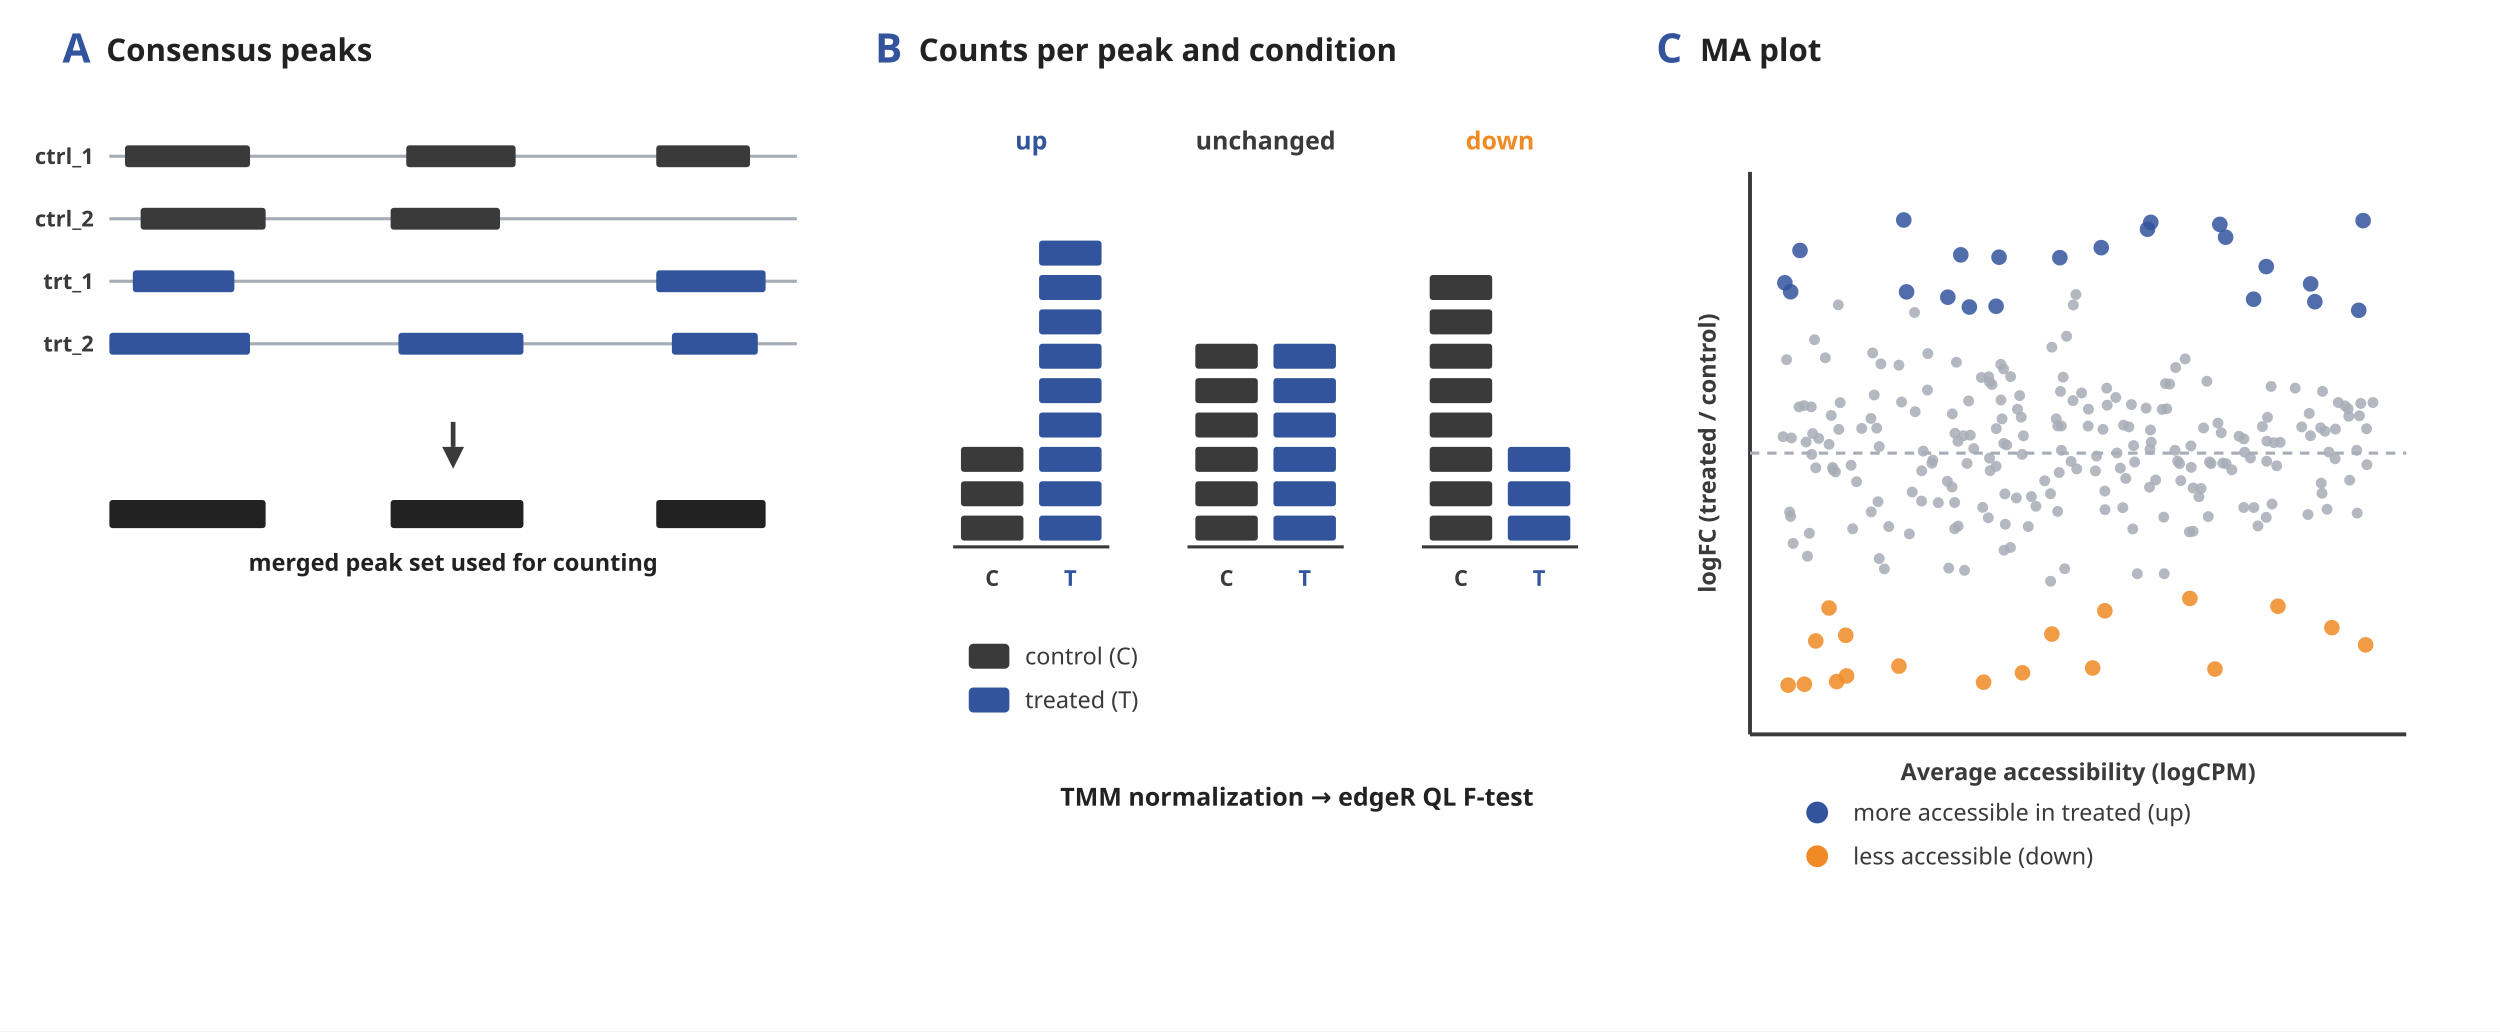
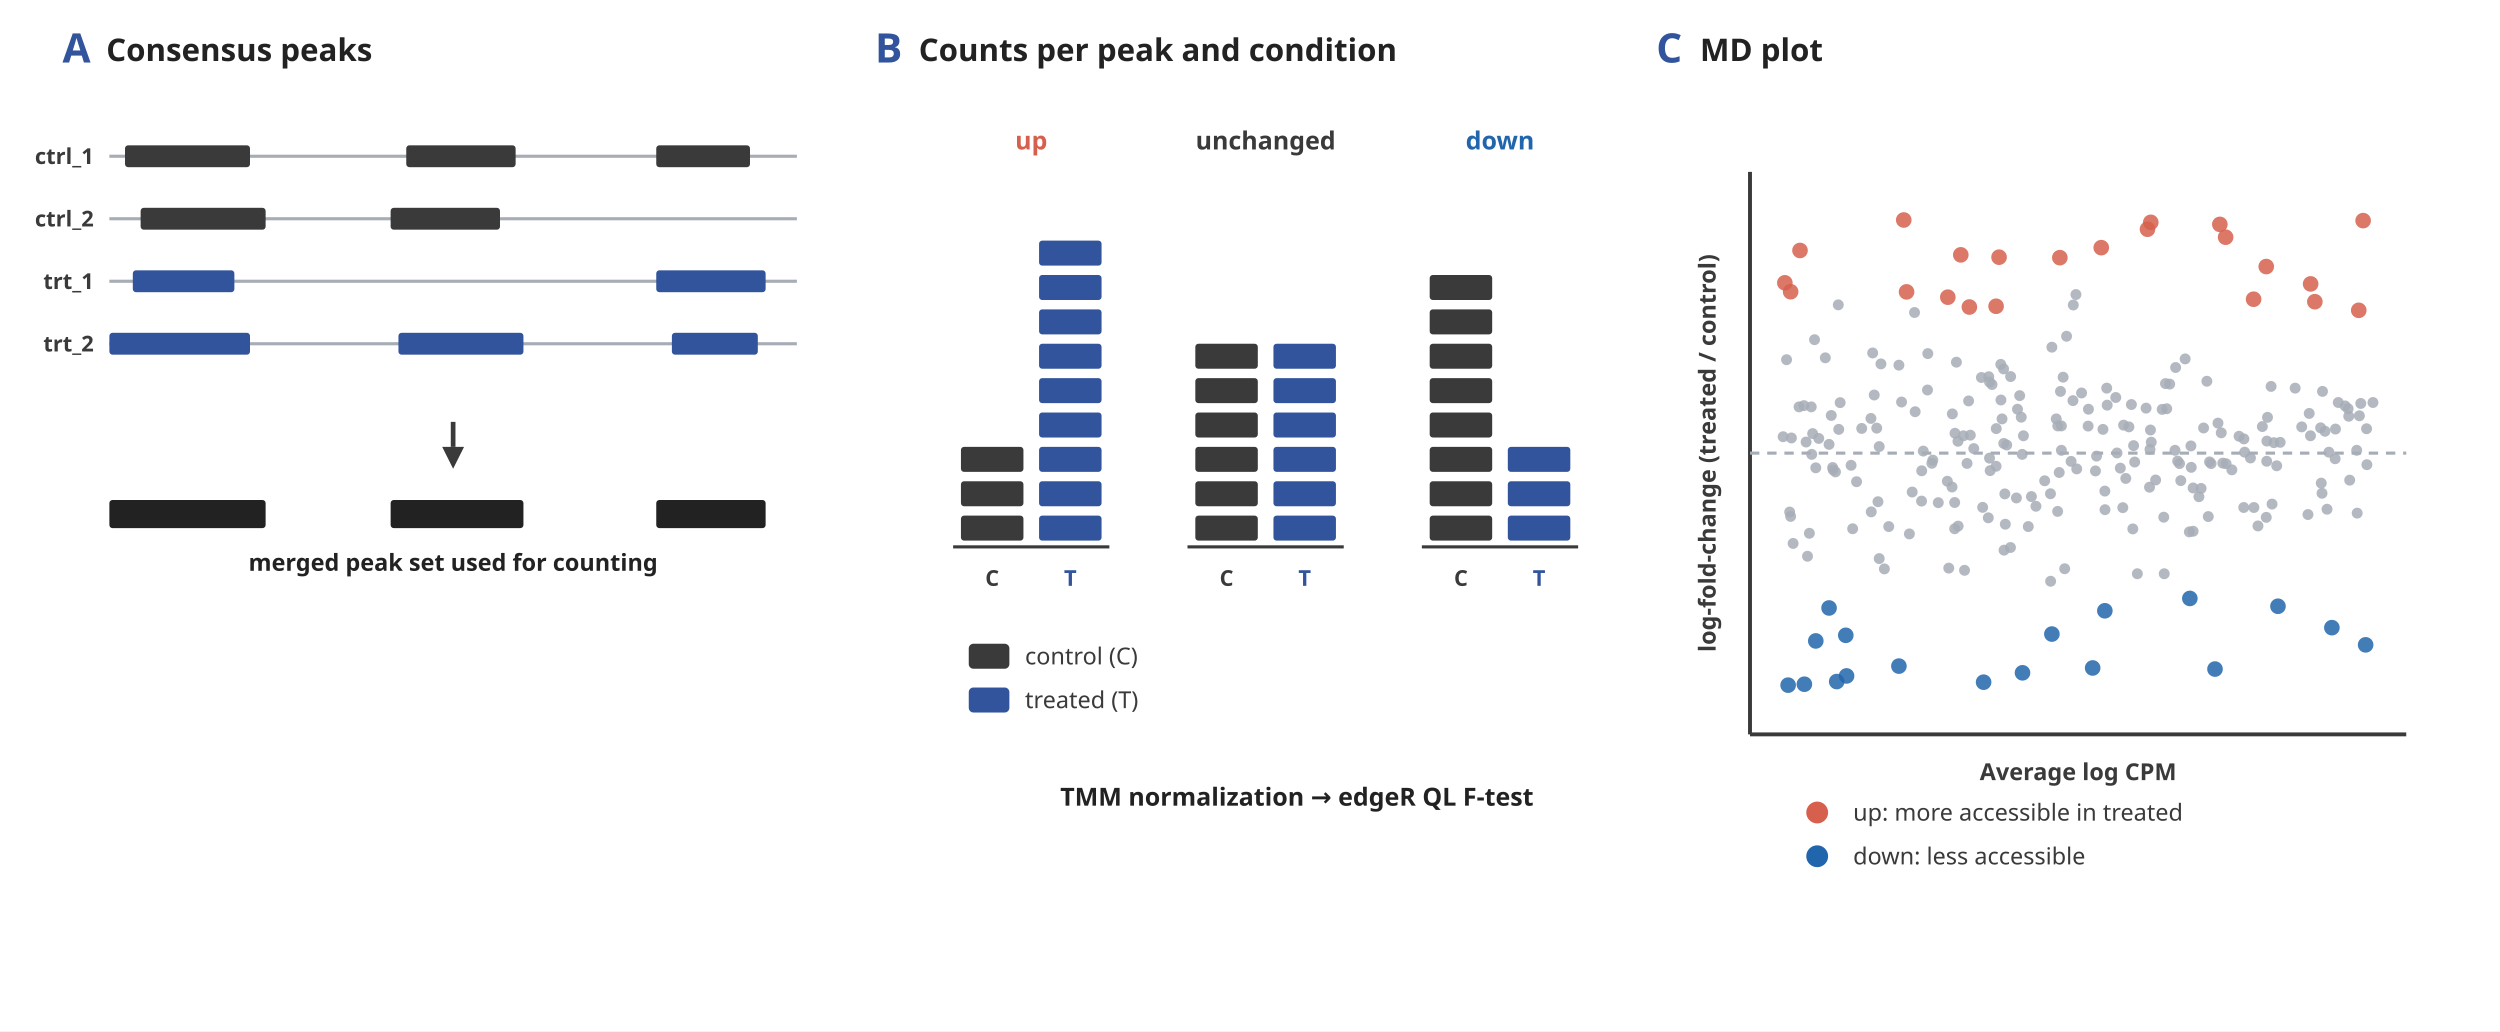
<svg xmlns="http://www.w3.org/2000/svg" width="1600" height="660" viewBox="0 0 1600 660">
  <rect width="1600" height="660" fill="#FFFFFF" />
  <text x="40" y="40" font-family="Pretendard, sans-serif" font-size="26" font-weight="800" fill="#32549C">A</text>
  <text x="68.0" y="32.0" font-family="Pretendard, sans-serif" font-size="20" font-weight="700" fill="#222222" text-anchor="start" dominant-baseline="middle">Consensus peaks</text>
  <text x="60.0" y="100.0" font-family="Pretendard, sans-serif" font-size="14" font-weight="600" fill="#3A3A3A" text-anchor="end" dominant-baseline="middle">ctrl_1</text>
  <line x1="70.0" y1="100.0" x2="510.0" y2="100.0" stroke="#A7ADB6" stroke-width="2" />
  <rect x="80.0" y="93.0" width="80.0" height="14.0" rx="2" fill="#3A3A3A" opacity="1" />
  <rect x="260.0" y="93.0" width="70.0" height="14.0" rx="2" fill="#3A3A3A" opacity="1" />
  <rect x="420.0" y="93.0" width="60.0" height="14.0" rx="2" fill="#3A3A3A" opacity="1" />
  <text x="60.0" y="140.0" font-family="Pretendard, sans-serif" font-size="14" font-weight="600" fill="#3A3A3A" text-anchor="end" dominant-baseline="middle">ctrl_2</text>
  <line x1="70.0" y1="140.0" x2="510.0" y2="140.0" stroke="#A7ADB6" stroke-width="2" />
  <rect x="90.0" y="133.0" width="80.0" height="14.0" rx="2" fill="#3A3A3A" opacity="1" />
  <rect x="250.0" y="133.0" width="70.0" height="14.0" rx="2" fill="#3A3A3A" opacity="1" />
  <text x="60.0" y="180.0" font-family="Pretendard, sans-serif" font-size="14" font-weight="600" fill="#3A3A3A" text-anchor="end" dominant-baseline="middle">trt_1</text>
  <line x1="70.0" y1="180.0" x2="510.0" y2="180.0" stroke="#A7ADB6" stroke-width="2" />
  <rect x="85.0" y="173.0" width="65.0" height="14.0" rx="2" fill="#32549C" opacity="1" />
  <rect x="420.0" y="173.0" width="70.0" height="14.0" rx="2" fill="#32549C" opacity="1" />
  <text x="60.0" y="220.0" font-family="Pretendard, sans-serif" font-size="14" font-weight="600" fill="#3A3A3A" text-anchor="end" dominant-baseline="middle">trt_2</text>
  <line x1="70.0" y1="220.0" x2="510.0" y2="220.0" stroke="#A7ADB6" stroke-width="2" />
  <rect x="70.0" y="213.0" width="90.0" height="14.0" rx="2" fill="#32549C" opacity="1" />
  <rect x="255.0" y="213.0" width="80.0" height="14.0" rx="2" fill="#32549C" opacity="1" />
  <rect x="430.0" y="213.0" width="55.0" height="14.0" rx="2" fill="#32549C" opacity="1" />
  <line x1="290.0" y1="270.0" x2="290.0" y2="286.0" stroke="#3A3A3A" stroke-width="3" />
  <path d="M290.0,300.0 L297.0,286.0 L283.0,286.0 Z" fill="#3A3A3A" />
  <rect x="70.0" y="320.0" width="100.0" height="18.0" rx="2" fill="#222222" opacity="1" />
  <rect x="250.0" y="320.0" width="85.0" height="18.0" rx="2" fill="#222222" opacity="1" />
  <rect x="420.0" y="320.0" width="70.0" height="18.0" rx="2" fill="#222222" opacity="1" />
  <text x="290.0" y="360.0" font-family="Pretendard, sans-serif" font-size="15" font-weight="600" fill="#222222" text-anchor="middle" dominant-baseline="middle">merged peak set used for counting</text>
  <text x="560" y="40" font-family="Pretendard, sans-serif" font-size="26" font-weight="800" fill="#32549C">B</text>
  <text x="588.0" y="32.0" font-family="Pretendard, sans-serif" font-size="20" font-weight="700" fill="#222222" text-anchor="start" dominant-baseline="middle">Counts per peak and condition</text>
-   <text x="660.0" y="90.0" font-family="Pretendard, sans-serif" font-size="16" font-weight="700" fill="#32549C" text-anchor="middle" dominant-baseline="middle">up</text>
+   <text x="660.0" y="90.0" font-family="Pretendard, sans-serif" font-size="16" font-weight="700" fill="#D6604D" text-anchor="middle" dominant-baseline="middle">up</text>
  <rect x="615.0" y="330.0" width="40.0" height="16.0" rx="2" fill="#3A3A3A" opacity="1" />
  <rect x="615.0" y="308.0" width="40.0" height="16.0" rx="2" fill="#3A3A3A" opacity="1" />
  <rect x="615.0" y="286.0" width="40.0" height="16.0" rx="2" fill="#3A3A3A" opacity="1" />
  <rect x="665.0" y="330.0" width="40.0" height="16.0" rx="2" fill="#32549C" opacity="1" />
  <rect x="665.0" y="308.0" width="40.0" height="16.0" rx="2" fill="#32549C" opacity="1" />
  <rect x="665.0" y="286.0" width="40.0" height="16.0" rx="2" fill="#32549C" opacity="1" />
  <rect x="665.0" y="264.0" width="40.0" height="16.0" rx="2" fill="#32549C" opacity="1" />
  <rect x="665.0" y="242.0" width="40.0" height="16.0" rx="2" fill="#32549C" opacity="1" />
  <rect x="665.0" y="220.0" width="40.0" height="16.0" rx="2" fill="#32549C" opacity="1" />
  <rect x="665.0" y="198.0" width="40.0" height="16.0" rx="2" fill="#32549C" opacity="1" />
  <rect x="665.0" y="176.0" width="40.0" height="16.0" rx="2" fill="#32549C" opacity="1" />
  <rect x="665.0" y="154.0" width="40.0" height="16.0" rx="2" fill="#32549C" opacity="1" />
  <line x1="610.0" y1="350.0" x2="710.0" y2="350.0" stroke="#3A3A3A" stroke-width="2" />
  <text x="635.0" y="370.0" font-family="Pretendard, sans-serif" font-size="14" font-weight="700" fill="#3A3A3A" text-anchor="middle" dominant-baseline="middle">C</text>
  <text x="685.0" y="370.0" font-family="Pretendard, sans-serif" font-size="14" font-weight="700" fill="#32549C" text-anchor="middle" dominant-baseline="middle">T</text>
  <text x="810.0" y="90.0" font-family="Pretendard, sans-serif" font-size="16" font-weight="700" fill="#3A3A3A" text-anchor="middle" dominant-baseline="middle">unchanged</text>
  <rect x="765.0" y="330.0" width="40.0" height="16.0" rx="2" fill="#3A3A3A" opacity="1" />
  <rect x="765.0" y="308.0" width="40.0" height="16.0" rx="2" fill="#3A3A3A" opacity="1" />
  <rect x="765.0" y="286.0" width="40.0" height="16.0" rx="2" fill="#3A3A3A" opacity="1" />
  <rect x="765.0" y="264.0" width="40.0" height="16.0" rx="2" fill="#3A3A3A" opacity="1" />
  <rect x="765.0" y="242.0" width="40.0" height="16.0" rx="2" fill="#3A3A3A" opacity="1" />
  <rect x="765.0" y="220.0" width="40.0" height="16.0" rx="2" fill="#3A3A3A" opacity="1" />
  <rect x="815.0" y="330.0" width="40.0" height="16.0" rx="2" fill="#32549C" opacity="1" />
  <rect x="815.0" y="308.0" width="40.0" height="16.0" rx="2" fill="#32549C" opacity="1" />
  <rect x="815.0" y="286.0" width="40.0" height="16.0" rx="2" fill="#32549C" opacity="1" />
  <rect x="815.0" y="264.0" width="40.0" height="16.0" rx="2" fill="#32549C" opacity="1" />
  <rect x="815.0" y="242.0" width="40.0" height="16.0" rx="2" fill="#32549C" opacity="1" />
  <rect x="815.0" y="220.0" width="40.0" height="16.0" rx="2" fill="#32549C" opacity="1" />
  <line x1="760.0" y1="350.0" x2="860.0" y2="350.0" stroke="#3A3A3A" stroke-width="2" />
  <text x="785.0" y="370.0" font-family="Pretendard, sans-serif" font-size="14" font-weight="700" fill="#3A3A3A" text-anchor="middle" dominant-baseline="middle">C</text>
  <text x="835.0" y="370.0" font-family="Pretendard, sans-serif" font-size="14" font-weight="700" fill="#32549C" text-anchor="middle" dominant-baseline="middle">T</text>
-   <text x="960.0" y="90.0" font-family="Pretendard, sans-serif" font-size="16" font-weight="700" fill="#F08A24" text-anchor="middle" dominant-baseline="middle">down</text>
+   <text x="960.0" y="90.0" font-family="Pretendard, sans-serif" font-size="16" font-weight="700" fill="#2166AC" text-anchor="middle" dominant-baseline="middle">down</text>
  <rect x="915.0" y="330.0" width="40.0" height="16.0" rx="2" fill="#3A3A3A" opacity="1" />
  <rect x="915.0" y="308.0" width="40.0" height="16.0" rx="2" fill="#3A3A3A" opacity="1" />
  <rect x="915.0" y="286.0" width="40.0" height="16.0" rx="2" fill="#3A3A3A" opacity="1" />
  <rect x="915.0" y="264.0" width="40.0" height="16.0" rx="2" fill="#3A3A3A" opacity="1" />
  <rect x="915.0" y="242.0" width="40.0" height="16.0" rx="2" fill="#3A3A3A" opacity="1" />
  <rect x="915.0" y="220.0" width="40.0" height="16.0" rx="2" fill="#3A3A3A" opacity="1" />
  <rect x="915.0" y="198.0" width="40.0" height="16.0" rx="2" fill="#3A3A3A" opacity="1" />
  <rect x="915.0" y="176.0" width="40.0" height="16.0" rx="2" fill="#3A3A3A" opacity="1" />
  <rect x="965.0" y="330.0" width="40.0" height="16.0" rx="2" fill="#32549C" opacity="1" />
  <rect x="965.0" y="308.0" width="40.0" height="16.0" rx="2" fill="#32549C" opacity="1" />
  <rect x="965.0" y="286.0" width="40.0" height="16.0" rx="2" fill="#32549C" opacity="1" />
  <line x1="910.0" y1="350.0" x2="1010.0" y2="350.0" stroke="#3A3A3A" stroke-width="2" />
  <text x="935.0" y="370.0" font-family="Pretendard, sans-serif" font-size="14" font-weight="700" fill="#3A3A3A" text-anchor="middle" dominant-baseline="middle">C</text>
  <text x="985.0" y="370.0" font-family="Pretendard, sans-serif" font-size="14" font-weight="700" fill="#32549C" text-anchor="middle" dominant-baseline="middle">T</text>
  <rect x="620.0" y="412.0" width="26.0" height="16.0" rx="3" fill="#3A3A3A" opacity="1" />
  <text x="656.0" y="420.0" font-family="Pretendard, sans-serif" font-size="15" font-weight="500" fill="#3A3A3A" text-anchor="start" dominant-baseline="middle">control (C)</text>
  <rect x="620.0" y="440.0" width="26.0" height="16.0" rx="3" fill="#32549C" opacity="1" />
  <text x="656.0" y="448.0" font-family="Pretendard, sans-serif" font-size="15" font-weight="500" fill="#3A3A3A" text-anchor="start" dominant-baseline="middle">treated (T)</text>
  <text x="830.0" y="510.0" font-family="Pretendard, sans-serif" font-size="16" font-weight="700" fill="#222222" text-anchor="middle" dominant-baseline="middle">TMM normalization → edgeR QL F-test</text>
  <text x="1060" y="40" font-family="Pretendard, sans-serif" font-size="26" font-weight="800" fill="#32549C">C</text>
-   <text x="1088.0" y="32.0" font-family="Pretendard, sans-serif" font-size="20" font-weight="700" fill="#222222" text-anchor="start" dominant-baseline="middle">MA plot</text>
+   <text x="1088.0" y="32.0" font-family="Pretendard, sans-serif" font-size="20" font-weight="700" fill="#222222" text-anchor="start" dominant-baseline="middle">MD plot</text>
  <line x1="1120.0" y1="110.0" x2="1120.0" y2="470.0" stroke="#3A3A3A" stroke-width="2.5" />
  <line x1="1120.0" y1="470.0" x2="1540.0" y2="470.0" stroke="#3A3A3A" stroke-width="2.5" />
-   <text x="1330.0" y="494.0" font-family="Pretendard, sans-serif" font-size="15" font-weight="600" fill="#3A3A3A" text-anchor="middle" dominant-baseline="middle">Average accessibility (logCPM)</text>
-   <text x="1098.0" y="290.0" font-family="Pretendard, sans-serif" font-size="15" font-weight="600" fill="#3A3A3A" text-anchor="middle" transform="rotate(-90 1098.0 290.0)">logFC (treated / control)</text>
+   <text x="1330.0" y="494.0" font-family="Pretendard, sans-serif" font-size="15" font-weight="600" fill="#3A3A3A" text-anchor="middle" dominant-baseline="middle">Average log CPM</text>
+   <text x="1098.0" y="290.0" font-family="Pretendard, sans-serif" font-size="15" font-weight="600" fill="#3A3A3A" text-anchor="middle" transform="rotate(-90 1098.0 290.0)">log-fold-change (treated / control)</text>
  <line x1="1120.0" y1="290.0" x2="1540.0" y2="290.0" stroke="#A7ADB6" stroke-width="2" stroke-dasharray="6,5" />
-   <circle cx="1376.5" cy="142.3" r="5" fill="#32549C" opacity="0.85" />
-   <circle cx="1420.7" cy="143.6" r="5" fill="#32549C" opacity="0.85" />
-   <circle cx="1152.0" cy="160.3" r="5" fill="#32549C" opacity="0.85" />
-   <circle cx="1481.5" cy="193.1" r="5" fill="#32549C" opacity="0.85" />
-   <circle cx="1318.3" cy="164.9" r="5" fill="#32549C" opacity="0.85" />
-   <circle cx="1146.0" cy="186.7" r="5" fill="#32549C" opacity="0.85" />
-   <circle cx="1246.6" cy="190.2" r="5" fill="#32549C" opacity="0.85" />
-   <circle cx="1442.3" cy="191.5" r="5" fill="#32549C" opacity="0.85" />
-   <circle cx="1374.4" cy="146.7" r="5" fill="#32549C" opacity="0.85" />
-   <circle cx="1220.2" cy="186.8" r="5" fill="#32549C" opacity="0.85" />
-   <circle cx="1512.4" cy="141.2" r="5" fill="#32549C" opacity="0.85" />
-   <circle cx="1344.8" cy="158.5" r="5" fill="#32549C" opacity="0.85" />
-   <circle cx="1218.4" cy="140.8" r="5" fill="#32549C" opacity="0.85" />
-   <circle cx="1478.8" cy="181.7" r="5" fill="#32549C" opacity="0.85" />
-   <circle cx="1277.5" cy="196.0" r="5" fill="#32549C" opacity="0.85" />
-   <circle cx="1254.9" cy="163.1" r="5" fill="#32549C" opacity="0.85" />
-   <circle cx="1142.3" cy="181.0" r="5" fill="#32549C" opacity="0.85" />
-   <circle cx="1450.4" cy="170.6" r="5" fill="#32549C" opacity="0.85" />
-   <circle cx="1260.4" cy="196.5" r="5" fill="#32549C" opacity="0.85" />
-   <circle cx="1509.6" cy="198.6" r="5" fill="#32549C" opacity="0.85" />
-   <circle cx="1424.4" cy="151.8" r="5" fill="#32549C" opacity="0.85" />
-   <circle cx="1279.4" cy="164.6" r="5" fill="#32549C" opacity="0.85" />
-   <circle cx="1144.4" cy="438.5" r="5" fill="#F08A24" opacity="0.85" />
-   <circle cx="1215.3" cy="426.3" r="5" fill="#F08A24" opacity="0.85" />
-   <circle cx="1492.4" cy="401.7" r="5" fill="#F08A24" opacity="0.85" />
-   <circle cx="1339.3" cy="427.5" r="5" fill="#F08A24" opacity="0.85" />
-   <circle cx="1181.8" cy="432.6" r="5" fill="#F08A24" opacity="0.85" />
-   <circle cx="1154.8" cy="437.9" r="5" fill="#F08A24" opacity="0.85" />
-   <circle cx="1175.5" cy="436.2" r="5" fill="#F08A24" opacity="0.85" />
-   <circle cx="1269.5" cy="436.6" r="5" fill="#F08A24" opacity="0.85" />
-   <circle cx="1347.1" cy="390.9" r="5" fill="#F08A24" opacity="0.85" />
-   <circle cx="1170.6" cy="389.1" r="5" fill="#F08A24" opacity="0.85" />
-   <circle cx="1401.5" cy="383.0" r="5" fill="#F08A24" opacity="0.85" />
-   <circle cx="1514.0" cy="412.7" r="5" fill="#F08A24" opacity="0.85" />
-   <circle cx="1294.4" cy="430.6" r="5" fill="#F08A24" opacity="0.85" />
-   <circle cx="1313.2" cy="405.8" r="5" fill="#F08A24" opacity="0.85" />
-   <circle cx="1162.1" cy="410.2" r="5" fill="#F08A24" opacity="0.85" />
-   <circle cx="1457.9" cy="388.0" r="5" fill="#F08A24" opacity="0.85" />
-   <circle cx="1417.6" cy="428.2" r="5" fill="#F08A24" opacity="0.85" />
-   <circle cx="1181.3" cy="406.6" r="5" fill="#F08A24" opacity="0.85" />
+   <circle cx="1376.5" cy="142.3" r="5" fill="#D6604D" opacity="0.85" />
+   <circle cx="1420.7" cy="143.6" r="5" fill="#D6604D" opacity="0.85" />
+   <circle cx="1152.0" cy="160.3" r="5" fill="#D6604D" opacity="0.85" />
+   <circle cx="1481.5" cy="193.1" r="5" fill="#D6604D" opacity="0.85" />
+   <circle cx="1318.3" cy="164.9" r="5" fill="#D6604D" opacity="0.85" />
+   <circle cx="1146.0" cy="186.7" r="5" fill="#D6604D" opacity="0.85" />
+   <circle cx="1246.6" cy="190.2" r="5" fill="#D6604D" opacity="0.85" />
+   <circle cx="1442.3" cy="191.5" r="5" fill="#D6604D" opacity="0.85" />
+   <circle cx="1374.4" cy="146.7" r="5" fill="#D6604D" opacity="0.85" />
+   <circle cx="1220.2" cy="186.8" r="5" fill="#D6604D" opacity="0.85" />
+   <circle cx="1512.4" cy="141.2" r="5" fill="#D6604D" opacity="0.85" />
+   <circle cx="1344.8" cy="158.5" r="5" fill="#D6604D" opacity="0.85" />
+   <circle cx="1218.4" cy="140.8" r="5" fill="#D6604D" opacity="0.85" />
+   <circle cx="1478.8" cy="181.7" r="5" fill="#D6604D" opacity="0.85" />
+   <circle cx="1277.5" cy="196.0" r="5" fill="#D6604D" opacity="0.85" />
+   <circle cx="1254.9" cy="163.1" r="5" fill="#D6604D" opacity="0.85" />
+   <circle cx="1142.3" cy="181.0" r="5" fill="#D6604D" opacity="0.85" />
+   <circle cx="1450.4" cy="170.6" r="5" fill="#D6604D" opacity="0.85" />
+   <circle cx="1260.4" cy="196.5" r="5" fill="#D6604D" opacity="0.85" />
+   <circle cx="1509.6" cy="198.6" r="5" fill="#D6604D" opacity="0.85" />
+   <circle cx="1424.4" cy="151.8" r="5" fill="#D6604D" opacity="0.85" />
+   <circle cx="1279.4" cy="164.6" r="5" fill="#D6604D" opacity="0.85" />
+   <circle cx="1144.4" cy="438.5" r="5" fill="#2166AC" opacity="0.85" />
+   <circle cx="1215.3" cy="426.3" r="5" fill="#2166AC" opacity="0.85" />
+   <circle cx="1492.4" cy="401.7" r="5" fill="#2166AC" opacity="0.85" />
+   <circle cx="1339.3" cy="427.5" r="5" fill="#2166AC" opacity="0.85" />
+   <circle cx="1181.8" cy="432.6" r="5" fill="#2166AC" opacity="0.85" />
+   <circle cx="1154.8" cy="437.9" r="5" fill="#2166AC" opacity="0.85" />
+   <circle cx="1175.5" cy="436.2" r="5" fill="#2166AC" opacity="0.85" />
+   <circle cx="1269.5" cy="436.6" r="5" fill="#2166AC" opacity="0.85" />
+   <circle cx="1347.1" cy="390.9" r="5" fill="#2166AC" opacity="0.85" />
+   <circle cx="1170.6" cy="389.1" r="5" fill="#2166AC" opacity="0.85" />
+   <circle cx="1401.5" cy="383.0" r="5" fill="#2166AC" opacity="0.85" />
+   <circle cx="1514.0" cy="412.7" r="5" fill="#2166AC" opacity="0.85" />
+   <circle cx="1294.4" cy="430.6" r="5" fill="#2166AC" opacity="0.85" />
+   <circle cx="1313.2" cy="405.8" r="5" fill="#2166AC" opacity="0.85" />
+   <circle cx="1162.1" cy="410.2" r="5" fill="#2166AC" opacity="0.85" />
+   <circle cx="1457.9" cy="388.0" r="5" fill="#2166AC" opacity="0.85" />
+   <circle cx="1417.6" cy="428.2" r="5" fill="#2166AC" opacity="0.85" />
+   <circle cx="1181.3" cy="406.6" r="5" fill="#2166AC" opacity="0.85" />
  <circle cx="1197.4" cy="267.8" r="3.5" fill="#A7ADB6" opacity="0.85" />
  <circle cx="1312.3" cy="316.0" r="3.5" fill="#A7ADB6" opacity="0.85" />
  <circle cx="1518.7" cy="257.6" r="3.5" fill="#A7ADB6" opacity="0.85" />
  <circle cx="1312.4" cy="372.0" r="3.5" fill="#A7ADB6" opacity="0.85" />
  <circle cx="1325.5" cy="295.3" r="3.5" fill="#A7ADB6" opacity="0.85" />
  <circle cx="1251.0" cy="338.4" r="3.5" fill="#A7ADB6" opacity="0.85" />
  <circle cx="1293.6" cy="267.0" r="3.5" fill="#A7ADB6" opacity="0.85" />
  <circle cx="1514.6" cy="274.4" r="3.5" fill="#A7ADB6" opacity="0.85" />
  <circle cx="1503.8" cy="307.3" r="3.5" fill="#A7ADB6" opacity="0.85" />
  <circle cx="1268.9" cy="324.7" r="3.5" fill="#A7ADB6" opacity="0.85" />
  <circle cx="1174.7" cy="302.0" r="3.5" fill="#A7ADB6" opacity="0.85" />
  <circle cx="1468.9" cy="248.4" r="3.5" fill="#A7ADB6" opacity="0.85" />
  <circle cx="1277.6" cy="274.3" r="3.5" fill="#A7ADB6" opacity="0.85" />
  <circle cx="1403.6" cy="340.0" r="3.5" fill="#A7ADB6" opacity="0.85" />
  <circle cx="1392.0" cy="288.2" r="3.5" fill="#A7ADB6" opacity="0.85" />
  <circle cx="1407.3" cy="317.9" r="3.5" fill="#A7ADB6" opacity="0.85" />
  <circle cx="1247.2" cy="363.6" r="3.5" fill="#A7ADB6" opacity="0.85" />
  <circle cx="1402.2" cy="285.4" r="3.5" fill="#A7ADB6" opacity="0.85" />
  <circle cx="1252.1" cy="231.8" r="3.5" fill="#A7ADB6" opacity="0.85" />
  <circle cx="1360.5" cy="306.2" r="3.5" fill="#A7ADB6" opacity="0.85" />
  <circle cx="1145.4" cy="327.7" r="3.5" fill="#A7ADB6" opacity="0.85" />
  <circle cx="1394.9" cy="296.7" r="3.5" fill="#A7ADB6" opacity="0.85" />
  <circle cx="1316.0" cy="268.1" r="3.5" fill="#A7ADB6" opacity="0.85" />
  <circle cx="1442.5" cy="324.8" r="3.5" fill="#A7ADB6" opacity="0.85" />
  <circle cx="1272.5" cy="331.4" r="3.5" fill="#A7ADB6" opacity="0.85" />
  <circle cx="1454.1" cy="322.6" r="3.5" fill="#A7ADB6" opacity="0.85" />
  <circle cx="1273.3" cy="244.5" r="3.5" fill="#A7ADB6" opacity="0.85" />
  <circle cx="1401.2" cy="340.4" r="3.5" fill="#A7ADB6" opacity="0.85" />
  <circle cx="1510.0" cy="266.1" r="3.5" fill="#A7ADB6" opacity="0.85" />
  <circle cx="1341.1" cy="301.4" r="3.5" fill="#A7ADB6" opacity="0.85" />
  <circle cx="1203.8" cy="232.9" r="3.5" fill="#A7ADB6" opacity="0.85" />
  <circle cx="1321.4" cy="364.0" r="3.5" fill="#A7ADB6" opacity="0.85" />
  <circle cx="1402.4" cy="299.1" r="3.5" fill="#A7ADB6" opacity="0.85" />
  <circle cx="1206.0" cy="364.1" r="3.5" fill="#A7ADB6" opacity="0.85" />
  <circle cx="1436.0" cy="324.8" r="3.5" fill="#A7ADB6" opacity="0.85" />
  <circle cx="1300.1" cy="317.8" r="3.5" fill="#A7ADB6" opacity="0.85" />
  <circle cx="1376.8" cy="283.0" r="3.5" fill="#A7ADB6" opacity="0.85" />
  <circle cx="1413.3" cy="330.6" r="3.5" fill="#A7ADB6" opacity="0.85" />
  <circle cx="1151.4" cy="260.4" r="3.5" fill="#A7ADB6" opacity="0.85" />
  <circle cx="1386.7" cy="261.6" r="3.5" fill="#A7ADB6" opacity="0.85" />
  <circle cx="1223.8" cy="314.9" r="3.5" fill="#A7ADB6" opacity="0.85" />
  <circle cx="1156.8" cy="356.0" r="3.5" fill="#A7ADB6" opacity="0.85" />
  <circle cx="1319.3" cy="288.2" r="3.5" fill="#A7ADB6" opacity="0.85" />
  <circle cx="1191.5" cy="274.2" r="3.5" fill="#A7ADB6" opacity="0.85" />
  <circle cx="1261.0" cy="278.5" r="3.5" fill="#A7ADB6" opacity="0.85" />
  <circle cx="1154.5" cy="259.6" r="3.5" fill="#A7ADB6" opacity="0.85" />
  <circle cx="1316.9" cy="327.3" r="3.5" fill="#A7ADB6" opacity="0.85" />
  <circle cx="1364.1" cy="258.9" r="3.5" fill="#A7ADB6" opacity="0.85" />
  <circle cx="1230.9" cy="288.7" r="3.5" fill="#A7ADB6" opacity="0.85" />
  <circle cx="1294.2" cy="290.8" r="3.5" fill="#A7ADB6" opacity="0.85" />
  <circle cx="1246.3" cy="308.0" r="3.5" fill="#A7ADB6" opacity="0.85" />
  <circle cx="1455.3" cy="283.3" r="3.5" fill="#A7ADB6" opacity="0.85" />
  <circle cx="1282.3" cy="236.1" r="3.5" fill="#A7ADB6" opacity="0.85" />
  <circle cx="1176.8" cy="274.8" r="3.5" fill="#A7ADB6" opacity="0.85" />
  <circle cx="1347.1" cy="314.3" r="3.5" fill="#A7ADB6" opacity="0.85" />
  <circle cx="1503.2" cy="266.4" r="3.5" fill="#A7ADB6" opacity="0.85" />
  <circle cx="1450.4" cy="331.1" r="3.5" fill="#A7ADB6" opacity="0.85" />
  <circle cx="1383.8" cy="262.0" r="3.5" fill="#A7ADB6" opacity="0.85" />
  <circle cx="1280.6" cy="256.0" r="3.5" fill="#A7ADB6" opacity="0.85" />
  <circle cx="1354.1" cy="254.4" r="3.5" fill="#A7ADB6" opacity="0.85" />
  <circle cx="1502.8" cy="261.6" r="3.5" fill="#A7ADB6" opacity="0.85" />
  <circle cx="1273.7" cy="301.2" r="3.5" fill="#A7ADB6" opacity="0.85" />
  <circle cx="1478.7" cy="278.9" r="3.5" fill="#A7ADB6" opacity="0.85" />
  <circle cx="1354.9" cy="289.9" r="3.5" fill="#A7ADB6" opacity="0.85" />
  <circle cx="1373.5" cy="261.2" r="3.5" fill="#A7ADB6" opacity="0.85" />
  <circle cx="1477.9" cy="264.6" r="3.5" fill="#A7ADB6" opacity="0.85" />
  <circle cx="1283.1" cy="316.1" r="3.5" fill="#A7ADB6" opacity="0.85" />
  <circle cx="1251.2" cy="277.3" r="3.5" fill="#A7ADB6" opacity="0.85" />
  <circle cx="1508.6" cy="328.4" r="3.5" fill="#A7ADB6" opacity="0.85" />
  <circle cx="1486.4" cy="250.5" r="3.5" fill="#A7ADB6" opacity="0.85" />
  <circle cx="1366.2" cy="295.7" r="3.5" fill="#A7ADB6" opacity="0.85" />
  <circle cx="1328.6" cy="188.5" r="3.5" fill="#A7ADB6" opacity="0.85" />
  <circle cx="1298.1" cy="337.0" r="3.5" fill="#A7ADB6" opacity="0.85" />
  <circle cx="1326.9" cy="195.2" r="3.5" fill="#A7ADB6" opacity="0.85" />
  <circle cx="1249.3" cy="311.7" r="3.5" fill="#A7ADB6" opacity="0.85" />
  <circle cx="1376.0" cy="287.6" r="3.5" fill="#A7ADB6" opacity="0.85" />
  <circle cx="1308.6" cy="307.7" r="3.5" fill="#A7ADB6" opacity="0.85" />
  <circle cx="1453.5" cy="247.3" r="3.5" fill="#A7ADB6" opacity="0.85" />
  <circle cx="1146.0" cy="330.5" r="3.5" fill="#A7ADB6" opacity="0.85" />
  <circle cx="1494.5" cy="293.6" r="3.5" fill="#A7ADB6" opacity="0.85" />
  <circle cx="1436.6" cy="289.4" r="3.5" fill="#A7ADB6" opacity="0.85" />
  <circle cx="1199.5" cy="252.8" r="3.5" fill="#A7ADB6" opacity="0.85" />
  <circle cx="1514.8" cy="297.4" r="3.5" fill="#A7ADB6" opacity="0.85" />
  <circle cx="1320.4" cy="241.4" r="3.5" fill="#A7ADB6" opacity="0.85" />
  <circle cx="1384.8" cy="331.0" r="3.5" fill="#A7ADB6" opacity="0.85" />
  <circle cx="1185.7" cy="338.4" r="3.5" fill="#A7ADB6" opacity="0.85" />
  <circle cx="1428.4" cy="300.7" r="3.5" fill="#A7ADB6" opacity="0.85" />
  <circle cx="1268.1" cy="241.6" r="3.5" fill="#A7ADB6" opacity="0.85" />
  <circle cx="1253.2" cy="336.7" r="3.5" fill="#A7ADB6" opacity="0.85" />
  <circle cx="1277.5" cy="298.4" r="3.5" fill="#A7ADB6" opacity="0.85" />
  <circle cx="1422.6" cy="296.4" r="3.5" fill="#A7ADB6" opacity="0.85" />
  <circle cx="1236.4" cy="296.5" r="3.5" fill="#A7ADB6" opacity="0.85" />
  <circle cx="1313.2" cy="222.2" r="3.5" fill="#A7ADB6" opacity="0.85" />
  <circle cx="1347.2" cy="326.2" r="3.5" fill="#A7ADB6" opacity="0.85" />
  <circle cx="1146.5" cy="280.3" r="3.5" fill="#A7ADB6" opacity="0.85" />
  <circle cx="1358.6" cy="324.9" r="3.5" fill="#A7ADB6" opacity="0.85" />
  <circle cx="1408.7" cy="312.6" r="3.5" fill="#A7ADB6" opacity="0.85" />
  <circle cx="1485.6" cy="309.2" r="3.5" fill="#A7ADB6" opacity="0.85" />
  <circle cx="1286.7" cy="350.4" r="3.5" fill="#A7ADB6" opacity="0.85" />
  <circle cx="1215.3" cy="233.7" r="3.5" fill="#A7ADB6" opacity="0.85" />
  <circle cx="1253.1" cy="282.4" r="3.5" fill="#A7ADB6" opacity="0.85" />
  <circle cx="1457.1" cy="298.1" r="3.5" fill="#A7ADB6" opacity="0.85" />
  <circle cx="1403.6" cy="312.3" r="3.5" fill="#A7ADB6" opacity="0.85" />
  <circle cx="1436.1" cy="280.9" r="3.5" fill="#A7ADB6" opacity="0.85" />
  <circle cx="1485.2" cy="273.8" r="3.5" fill="#A7ADB6" opacity="0.85" />
  <circle cx="1348.6" cy="259.3" r="3.5" fill="#A7ADB6" opacity="0.85" />
  <circle cx="1329.1" cy="300.1" r="3.5" fill="#A7ADB6" opacity="0.85" />
  <circle cx="1362.5" cy="273.2" r="3.5" fill="#A7ADB6" opacity="0.85" />
  <circle cx="1447.9" cy="273.0" r="3.5" fill="#A7ADB6" opacity="0.85" />
  <circle cx="1450.8" cy="282.3" r="3.5" fill="#A7ADB6" opacity="0.85" />
  <circle cx="1440.3" cy="293.1" r="3.5" fill="#A7ADB6" opacity="0.85" />
  <circle cx="1414.1" cy="295.6" r="3.5" fill="#A7ADB6" opacity="0.85" />
  <circle cx="1510.9" cy="258.2" r="3.5" fill="#A7ADB6" opacity="0.85" />
  <circle cx="1159.5" cy="290.8" r="3.5" fill="#A7ADB6" opacity="0.85" />
  <circle cx="1459.3" cy="283.1" r="3.5" fill="#A7ADB6" opacity="0.85" />
  <circle cx="1500.9" cy="259.8" r="3.5" fill="#A7ADB6" opacity="0.85" />
  <circle cx="1410.3" cy="273.9" r="3.5" fill="#A7ADB6" opacity="0.85" />
  <circle cx="1488.0" cy="276.0" r="3.5" fill="#A7ADB6" opacity="0.85" />
  <circle cx="1197.6" cy="327.6" r="3.5" fill="#A7ADB6" opacity="0.85" />
  <circle cx="1201.9" cy="321.1" r="3.5" fill="#A7ADB6" opacity="0.85" />
  <circle cx="1376.3" cy="275.2" r="3.5" fill="#A7ADB6" opacity="0.85" />
  <circle cx="1284.3" cy="284.8" r="3.5" fill="#A7ADB6" opacity="0.85" />
  <circle cx="1168.2" cy="229.0" r="3.5" fill="#A7ADB6" opacity="0.85" />
  <circle cx="1421.6" cy="277.0" r="3.5" fill="#A7ADB6" opacity="0.85" />
  <circle cx="1473.1" cy="273.2" r="3.5" fill="#A7ADB6" opacity="0.85" />
  <circle cx="1259.9" cy="256.6" r="3.5" fill="#A7ADB6" opacity="0.85" />
  <circle cx="1367.9" cy="367.2" r="3.5" fill="#A7ADB6" opacity="0.85" />
  <circle cx="1282.4" cy="283.8" r="3.5" fill="#A7ADB6" opacity="0.85" />
  <circle cx="1162.1" cy="299.4" r="3.5" fill="#A7ADB6" opacity="0.85" />
  <circle cx="1379.6" cy="307.2" r="3.5" fill="#A7ADB6" opacity="0.85" />
  <circle cx="1332.2" cy="251.5" r="3.5" fill="#A7ADB6" opacity="0.85" />
  <circle cx="1375.7" cy="311.8" r="3.5" fill="#A7ADB6" opacity="0.85" />
  <circle cx="1240.5" cy="321.7" r="3.5" fill="#A7ADB6" opacity="0.85" />
  <circle cx="1424.7" cy="296.8" r="3.5" fill="#A7ADB6" opacity="0.85" />
  <circle cx="1336.4" cy="272.7" r="3.5" fill="#A7ADB6" opacity="0.85" />
  <circle cx="1281.3" cy="268.1" r="3.5" fill="#A7ADB6" opacity="0.85" />
  <circle cx="1419.5" cy="270.8" r="3.5" fill="#A7ADB6" opacity="0.85" />
  <circle cx="1388.6" cy="245.8" r="3.5" fill="#A7ADB6" opacity="0.85" />
  <circle cx="1173.2" cy="300.7" r="3.5" fill="#A7ADB6" opacity="0.85" />
  <circle cx="1188.2" cy="308.3" r="3.5" fill="#A7ADB6" opacity="0.85" />
  <circle cx="1365.5" cy="285.2" r="3.5" fill="#A7ADB6" opacity="0.85" />
  <circle cx="1322.6" cy="215.2" r="3.5" fill="#A7ADB6" opacity="0.85" />
  <circle cx="1263.2" cy="287.1" r="3.5" fill="#A7ADB6" opacity="0.85" />
  <circle cx="1415.1" cy="296.7" r="3.5" fill="#A7ADB6" opacity="0.85" />
  <circle cx="1161.3" cy="217.4" r="3.5" fill="#A7ADB6" opacity="0.85" />
  <circle cx="1398.5" cy="229.7" r="3.5" fill="#A7ADB6" opacity="0.85" />
  <circle cx="1225.3" cy="200.0" r="3.5" fill="#A7ADB6" opacity="0.85" />
  <circle cx="1392.4" cy="235.2" r="3.5" fill="#A7ADB6" opacity="0.85" />
  <circle cx="1451.2" cy="267.1" r="3.5" fill="#A7ADB6" opacity="0.85" />
  <circle cx="1274.9" cy="246.1" r="3.5" fill="#A7ADB6" opacity="0.85" />
  <circle cx="1229.8" cy="320.7" r="3.5" fill="#A7ADB6" opacity="0.85" />
  <circle cx="1272.8" cy="241.1" r="3.5" fill="#A7ADB6" opacity="0.85" />
  <circle cx="1286.8" cy="241.0" r="3.5" fill="#A7ADB6" opacity="0.85" />
  <circle cx="1385.9" cy="245.5" r="3.5" fill="#A7ADB6" opacity="0.85" />
  <circle cx="1445.1" cy="336.6" r="3.5" fill="#A7ADB6" opacity="0.85" />
  <circle cx="1336.6" cy="261.9" r="3.5" fill="#A7ADB6" opacity="0.85" />
  <circle cx="1365.0" cy="338.5" r="3.5" fill="#A7ADB6" opacity="0.85" />
  <circle cx="1290.5" cy="318.7" r="3.5" fill="#A7ADB6" opacity="0.85" />
  <circle cx="1177.7" cy="257.7" r="3.5" fill="#A7ADB6" opacity="0.85" />
  <circle cx="1155.9" cy="282.9" r="3.5" fill="#A7ADB6" opacity="0.85" />
  <circle cx="1477.1" cy="329.3" r="3.5" fill="#A7ADB6" opacity="0.85" />
  <circle cx="1141.2" cy="279.5" r="3.5" fill="#A7ADB6" opacity="0.85" />
  <circle cx="1318.7" cy="250.5" r="3.5" fill="#A7ADB6" opacity="0.85" />
  <circle cx="1303.0" cy="324.0" r="3.5" fill="#A7ADB6" opacity="0.85" />
  <circle cx="1317.0" cy="272.6" r="3.5" fill="#A7ADB6" opacity="0.85" />
  <circle cx="1201.1" cy="274.0" r="3.5" fill="#A7ADB6" opacity="0.85" />
  <circle cx="1282.6" cy="352.1" r="3.5" fill="#A7ADB6" opacity="0.85" />
  <circle cx="1198.5" cy="225.9" r="3.5" fill="#A7ADB6" opacity="0.85" />
  <circle cx="1237.0" cy="294.5" r="3.5" fill="#A7ADB6" opacity="0.85" />
  <circle cx="1249.5" cy="264.9" r="3.5" fill="#A7ADB6" opacity="0.85" />
  <circle cx="1229.9" cy="301.3" r="3.5" fill="#A7ADB6" opacity="0.85" />
  <circle cx="1490.5" cy="289.4" r="3.5" fill="#A7ADB6" opacity="0.85" />
  <circle cx="1280.5" cy="233.2" r="3.5" fill="#A7ADB6" opacity="0.85" />
  <circle cx="1395.7" cy="307.6" r="3.5" fill="#A7ADB6" opacity="0.85" />
  <circle cx="1319.3" cy="272.6" r="3.5" fill="#A7ADB6" opacity="0.85" />
  <circle cx="1393.7" cy="295.1" r="3.5" fill="#A7ADB6" opacity="0.85" />
  <circle cx="1251.0" cy="321.6" r="3.5" fill="#A7ADB6" opacity="0.85" />
  <circle cx="1202.7" cy="357.5" r="3.5" fill="#A7ADB6" opacity="0.85" />
  <circle cx="1217.0" cy="257.3" r="3.5" fill="#A7ADB6" opacity="0.85" />
  <circle cx="1170.6" cy="284.4" r="3.5" fill="#A7ADB6" opacity="0.85" />
  <circle cx="1292.6" cy="253.2" r="3.5" fill="#A7ADB6" opacity="0.85" />
  <circle cx="1258.9" cy="296.6" r="3.5" fill="#A7ADB6" opacity="0.85" />
  <circle cx="1317.9" cy="302.4" r="3.5" fill="#A7ADB6" opacity="0.85" />
  <circle cx="1412.4" cy="244.0" r="3.5" fill="#A7ADB6" opacity="0.85" />
  <circle cx="1202.7" cy="285.8" r="3.5" fill="#A7ADB6" opacity="0.85" />
  <circle cx="1496.5" cy="257.6" r="3.5" fill="#A7ADB6" opacity="0.85" />
  <circle cx="1385.1" cy="367.2" r="3.5" fill="#A7ADB6" opacity="0.85" />
  <circle cx="1143.4" cy="230.2" r="3.5" fill="#A7ADB6" opacity="0.85" />
  <circle cx="1164.0" cy="280.6" r="3.5" fill="#A7ADB6" opacity="0.85" />
  <circle cx="1158.0" cy="341.3" r="3.5" fill="#A7ADB6" opacity="0.85" />
  <circle cx="1348.3" cy="248.4" r="3.5" fill="#A7ADB6" opacity="0.85" />
  <circle cx="1273.3" cy="293.2" r="3.5" fill="#A7ADB6" opacity="0.85" />
  <circle cx="1176.5" cy="195.1" r="3.5" fill="#A7ADB6" opacity="0.85" />
  <circle cx="1326.7" cy="256.4" r="3.5" fill="#A7ADB6" opacity="0.85" />
  <circle cx="1494.7" cy="274.6" r="3.5" fill="#A7ADB6" opacity="0.85" />
  <circle cx="1160.1" cy="277.5" r="3.5" fill="#A7ADB6" opacity="0.85" />
  <circle cx="1291.2" cy="261.9" r="3.5" fill="#A7ADB6" opacity="0.85" />
  <circle cx="1295.0" cy="278.9" r="3.5" fill="#A7ADB6" opacity="0.85" />
  <circle cx="1256.6" cy="278.9" r="3.5" fill="#A7ADB6" opacity="0.85" />
  <circle cx="1508.3" cy="288.2" r="3.5" fill="#A7ADB6" opacity="0.85" />
  <circle cx="1208.8" cy="337.0" r="3.5" fill="#A7ADB6" opacity="0.85" />
  <circle cx="1341.8" cy="291.9" r="3.5" fill="#A7ADB6" opacity="0.85" />
  <circle cx="1172.9" cy="299.2" r="3.5" fill="#A7ADB6" opacity="0.85" />
  <circle cx="1345.9" cy="274.8" r="3.5" fill="#A7ADB6" opacity="0.85" />
  <circle cx="1489.3" cy="325.9" r="3.5" fill="#A7ADB6" opacity="0.85" />
  <circle cx="1222.0" cy="341.7" r="3.5" fill="#A7ADB6" opacity="0.85" />
  <circle cx="1147.6" cy="347.8" r="3.5" fill="#A7ADB6" opacity="0.85" />
  <circle cx="1357.0" cy="299.6" r="3.5" fill="#A7ADB6" opacity="0.85" />
  <circle cx="1283.4" cy="335.5" r="3.5" fill="#A7ADB6" opacity="0.85" />
  <circle cx="1486.1" cy="315.7" r="3.5" fill="#A7ADB6" opacity="0.85" />
  <circle cx="1257.3" cy="365.0" r="3.5" fill="#A7ADB6" opacity="0.85" />
  <circle cx="1225.7" cy="263.5" r="3.5" fill="#A7ADB6" opacity="0.85" />
  <circle cx="1184.7" cy="297.8" r="3.5" fill="#A7ADB6" opacity="0.85" />
  <circle cx="1433.0" cy="279.2" r="3.5" fill="#A7ADB6" opacity="0.85" />
  <circle cx="1450.7" cy="295.2" r="3.5" fill="#A7ADB6" opacity="0.85" />
  <circle cx="1172.0" cy="265.9" r="3.5" fill="#A7ADB6" opacity="0.85" />
  <circle cx="1233.6" cy="249.6" r="3.5" fill="#A7ADB6" opacity="0.85" />
  <circle cx="1359.1" cy="272.1" r="3.5" fill="#A7ADB6" opacity="0.85" />
  <circle cx="1233.8" cy="226.3" r="3.5" fill="#A7ADB6" opacity="0.85" />
  <circle cx="1159.2" cy="260.4" r="3.5" fill="#A7ADB6" opacity="0.85" />
-   <circle cx="1163" cy="520" r="7" fill="#32549C" />
-   <text x="1186.0" y="520.0" font-family="Pretendard, sans-serif" font-size="15" font-weight="500" fill="#3A3A3A" text-anchor="start" dominant-baseline="middle">more accessible in treated (up)</text>
-   <circle cx="1163" cy="548" r="7" fill="#F08A24" />
-   <text x="1186.0" y="548.0" font-family="Pretendard, sans-serif" font-size="15" font-weight="500" fill="#3A3A3A" text-anchor="start" dominant-baseline="middle">less accessible (down)</text>
+   <circle cx="1163" cy="520" r="7" fill="#D6604D" />
+   <text x="1186.0" y="520.0" font-family="Pretendard, sans-serif" font-size="15" font-weight="500" fill="#3A3A3A" text-anchor="start" dominant-baseline="middle">up: more accessible in treated</text>
+   <circle cx="1163" cy="548" r="7" fill="#2166AC" />
+   <text x="1186.0" y="548.0" font-family="Pretendard, sans-serif" font-size="15" font-weight="500" fill="#3A3A3A" text-anchor="start" dominant-baseline="middle">down: less accessible</text>
</svg>
